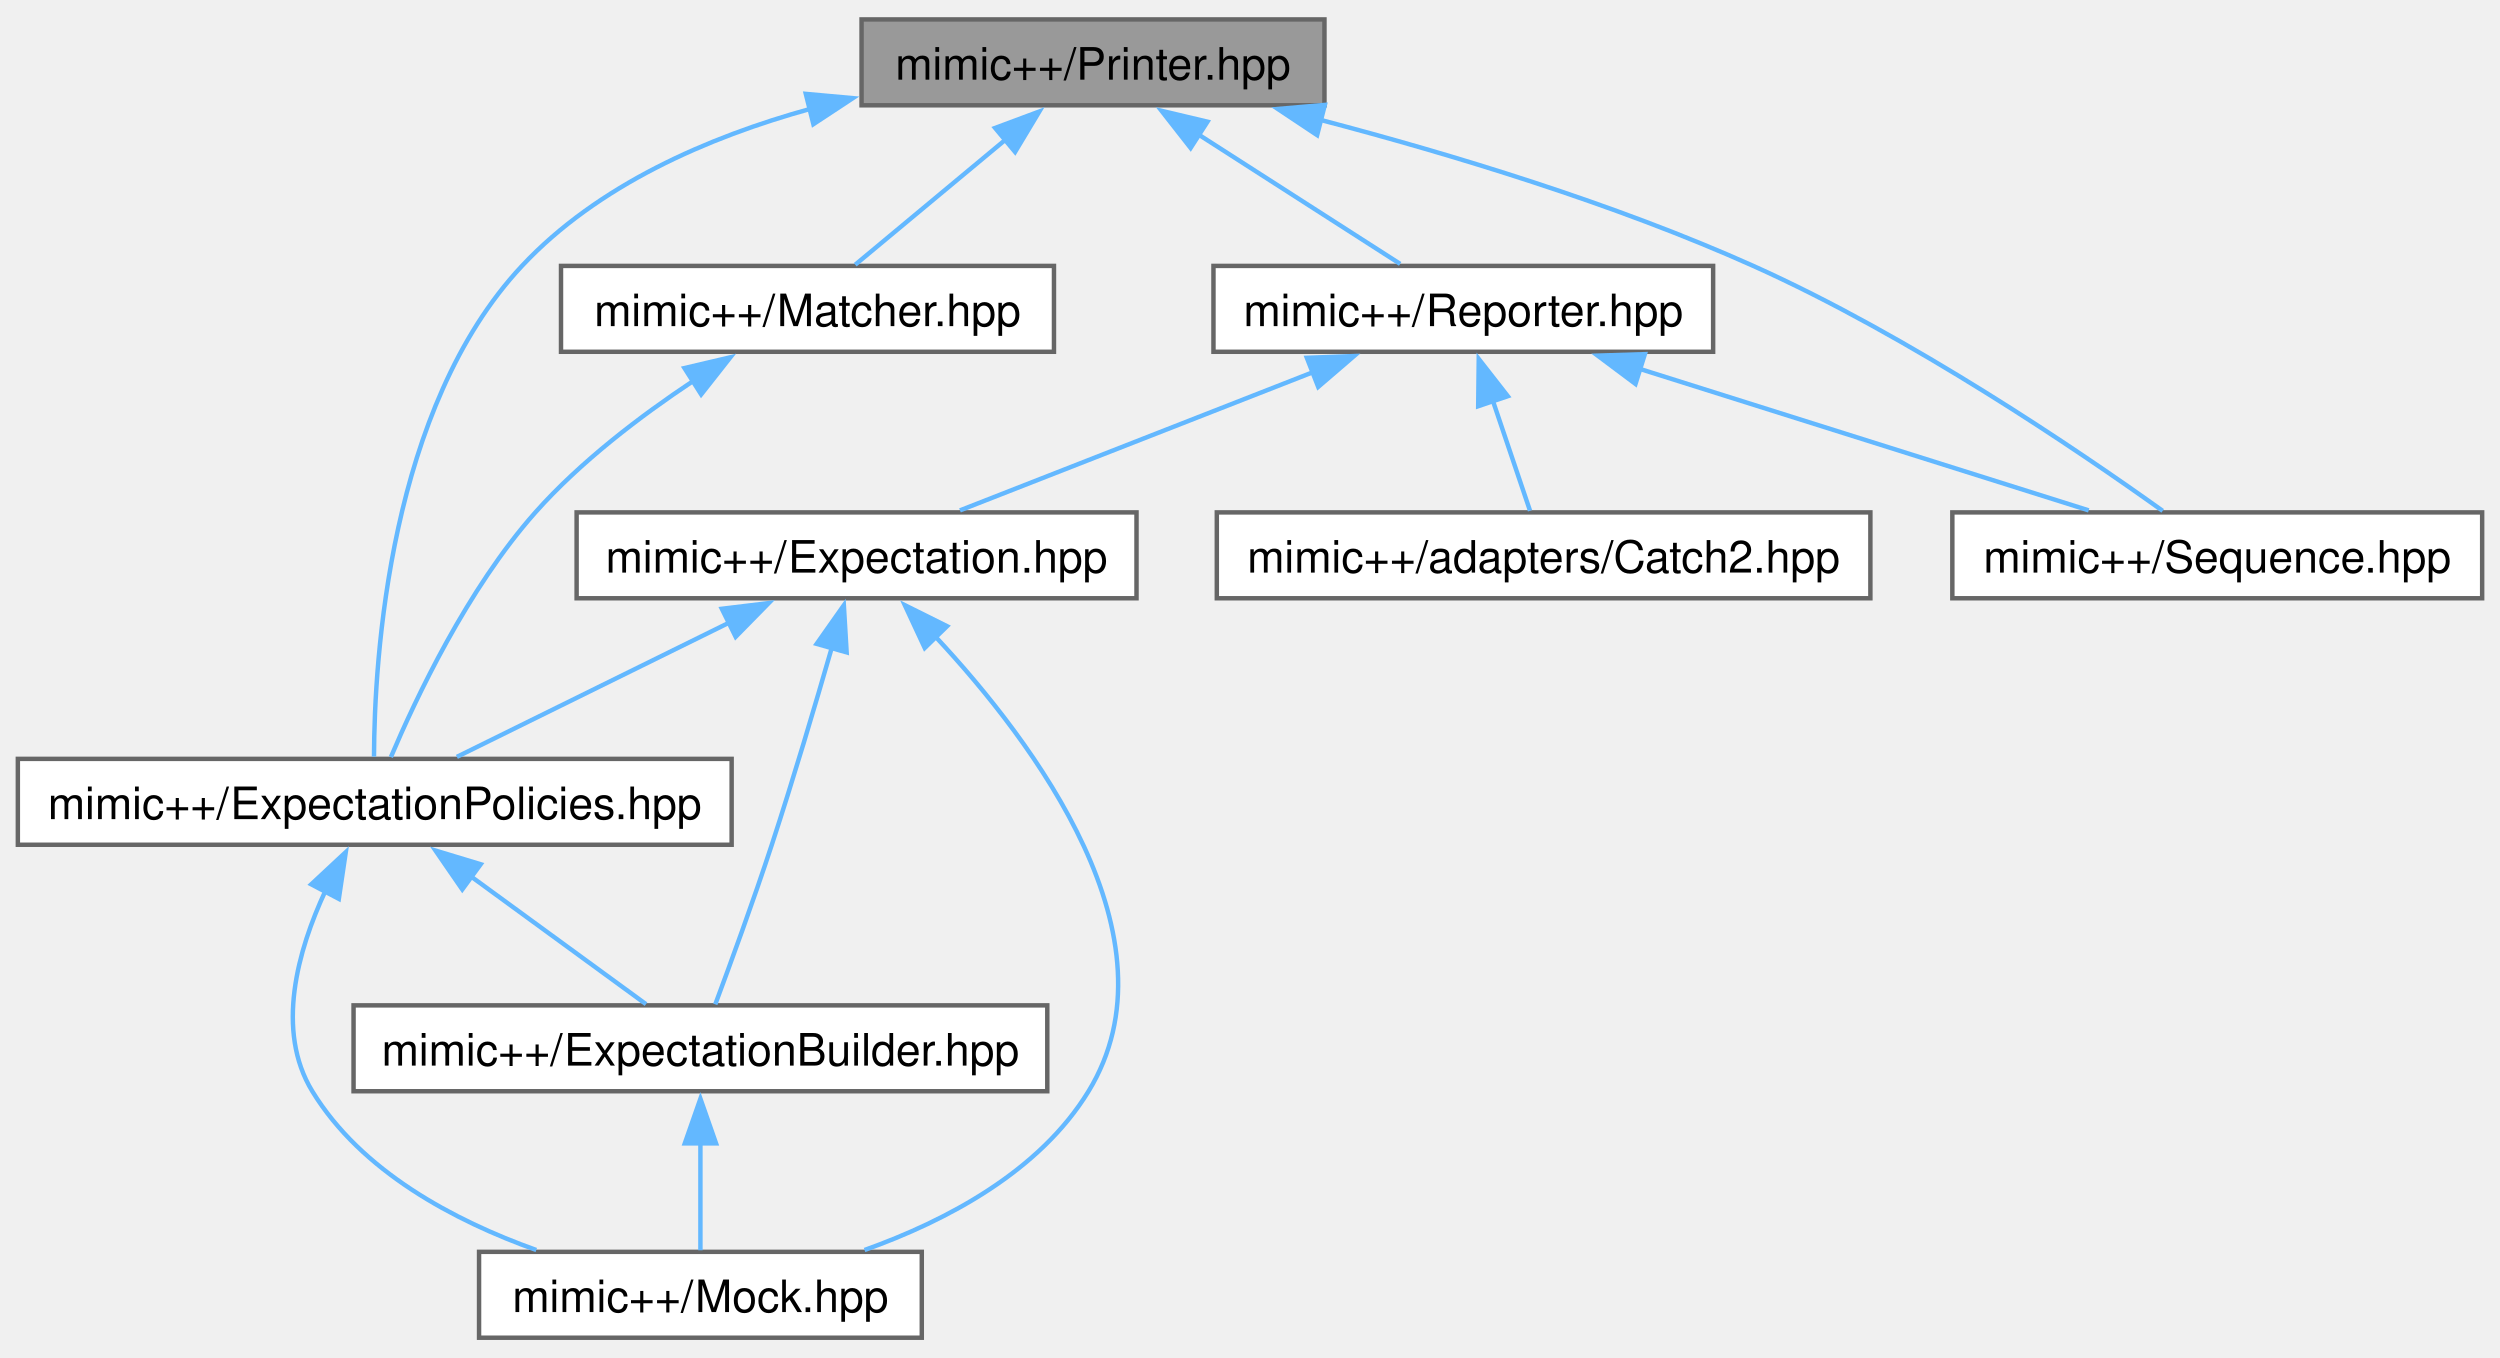
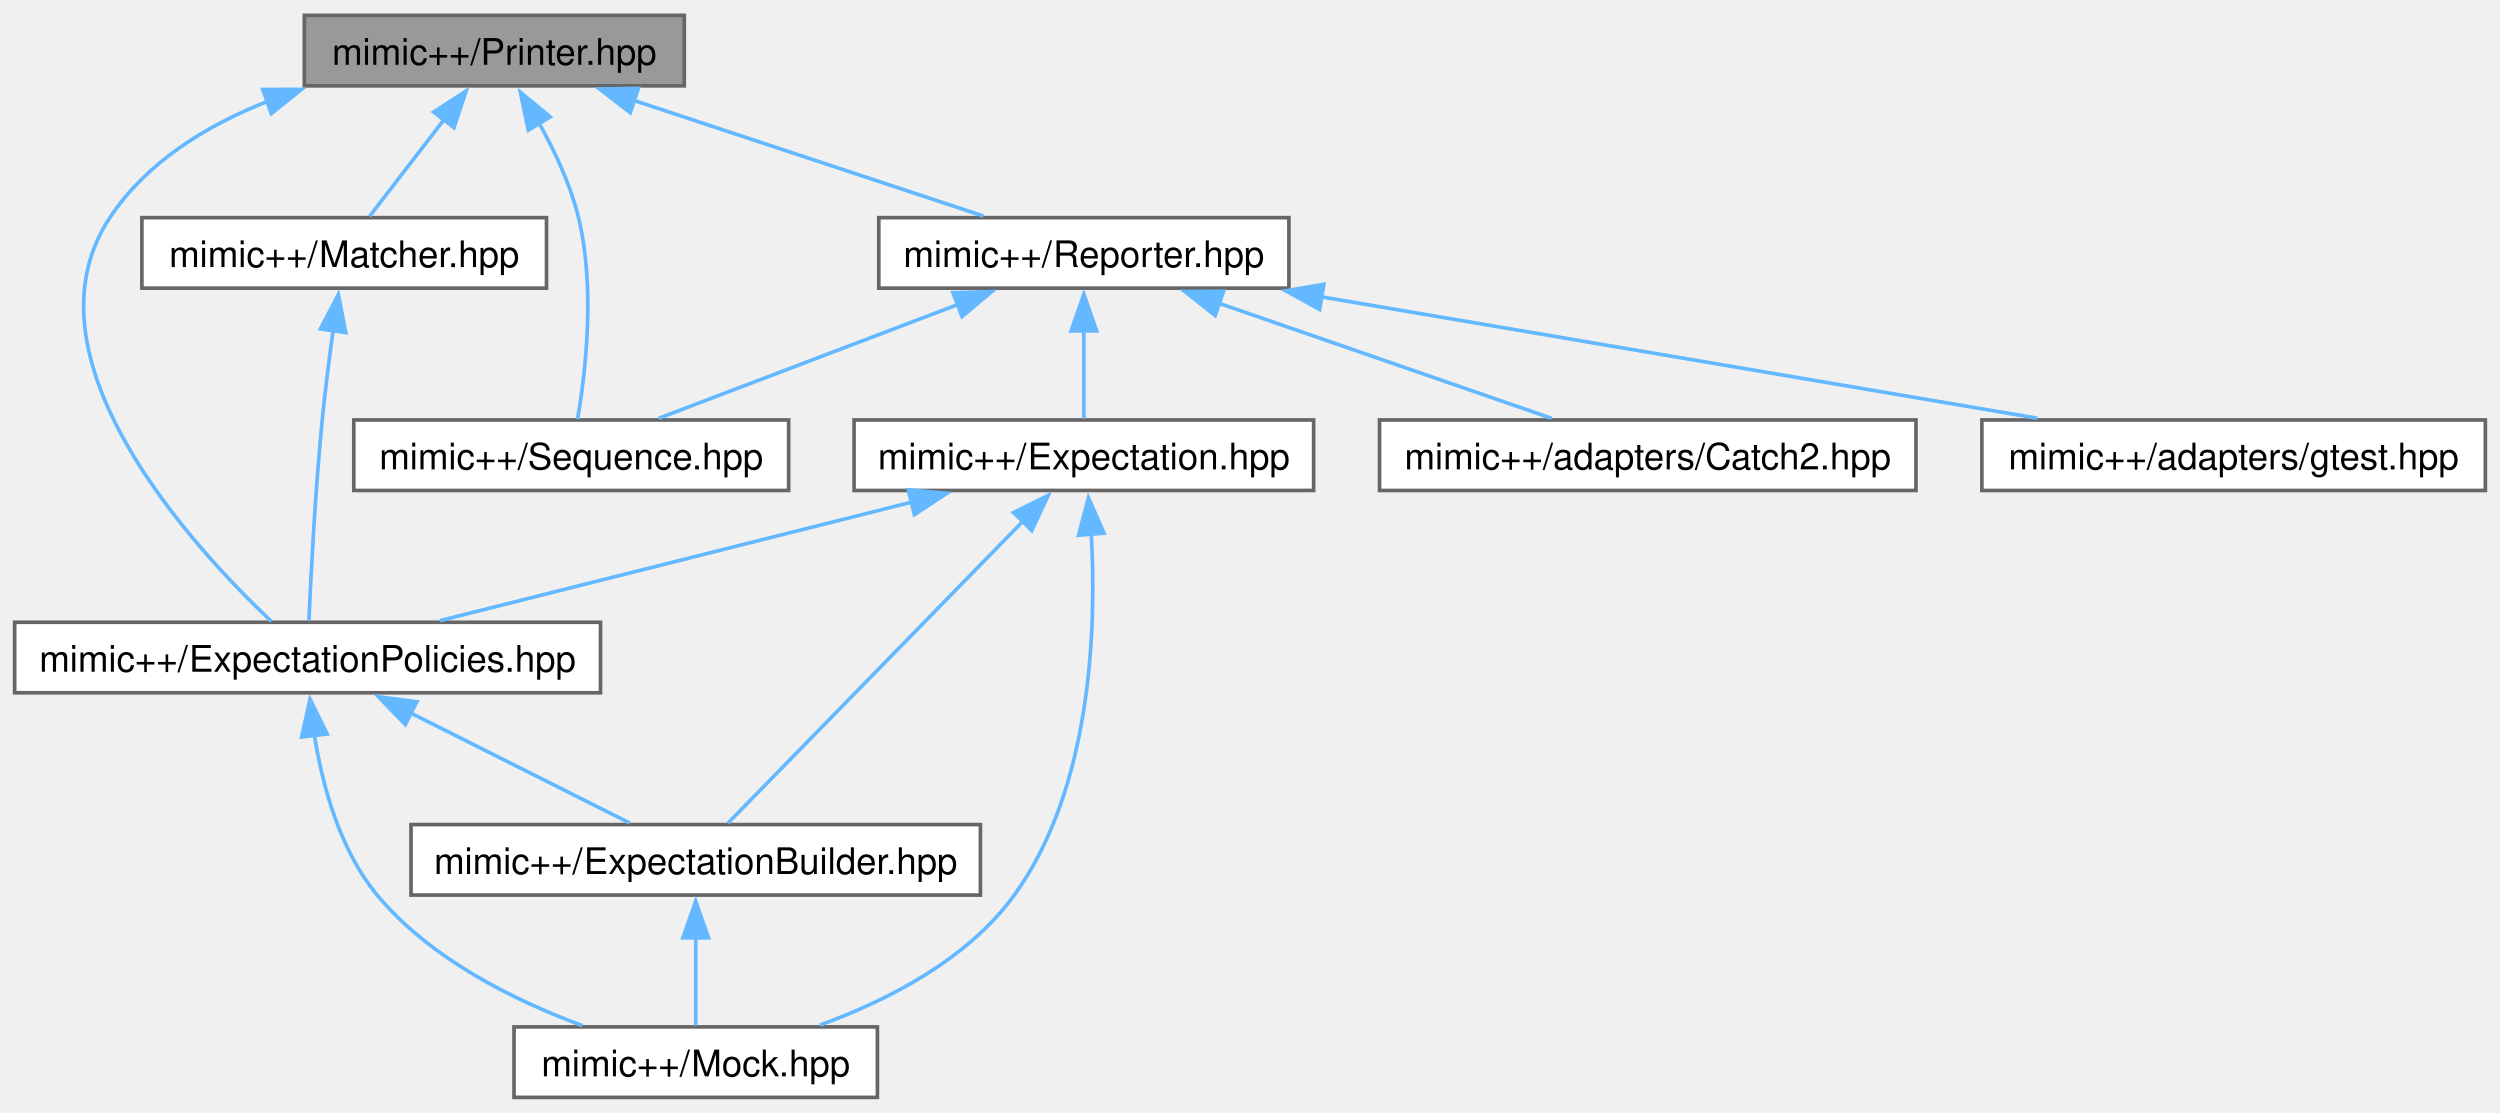
- <svg xmlns="http://www.w3.org/2000/svg" xmlns:xlink="http://www.w3.org/1999/xlink" width="560pt" height="304pt" viewBox="0.00 0.00 560.38 303.50">
+ <svg xmlns="http://www.w3.org/2000/svg" xmlns:xlink="http://www.w3.org/1999/xlink" width="683pt" height="304pt" viewBox="0.00 0.00 682.75 303.50">
  <g id="graph0" class="graph" transform="scale(1 1) rotate(0) translate(4 299.5)">
    <g id="Node000001" class="node">
      <g id="a_Node000001">
        <a xlink:title=" ">
-           <polygon fill="#999999" stroke="#666666" points="292.88,-295.5 189.12,-295.5 189.12,-276.25 292.88,-276.25 292.88,-295.5" />
-           <text text-anchor="middle" x="241" y="-282" font-family="Helvetica,sans-Serif" font-size="10.00">mimic++/Printer.hpp</text>
+           <polygon fill="#999999" stroke="#666666" points="182.88,-295.5 79.12,-295.5 79.12,-276.25 182.88,-276.25 182.88,-295.5" />
+           <text text-anchor="middle" x="131" y="-282" font-family="Helvetica,sans-Serif" font-size="10.00">mimic++/Printer.hpp</text>
        </a>
      </g>
    </g>
    <g id="Node000002" class="node">
      <g id="a_Node000002">
        <a xlink:href="../../d8/de5/_expectation_policies_8hpp.html" target="_top" xlink:title=" ">
          <polygon fill="white" stroke="#666666" points="160,-129.75 0,-129.75 0,-110.5 160,-110.5 160,-129.75" />
          <text text-anchor="middle" x="80" y="-116.25" font-family="Helvetica,sans-Serif" font-size="10.00">mimic++/ExpectationPolicies.hpp</text>
        </a>
      </g>
    </g>
    <g id="edge1_Node000001_Node000002" class="edge">
      <g id="a_edge1_Node000001_Node000002">
        <a xlink:title=" ">
-           <path fill="none" stroke="#63b8ff" d="M177.78,-275.49C154.61,-269.1 129.95,-258.34 113,-240.25 83.22,-208.46 79.92,-152.18 79.83,-130.24" />
-           <polygon fill="#63b8ff" stroke="#63b8ff" points="176.62,-278.81 187.17,-277.85 178.32,-272.02 176.62,-278.81" />
+           <path fill="none" stroke="#63b8ff" d="M69.27,-272.09C52.42,-265.47 36.05,-255.43 26,-240.25 0.82,-202.18 48.47,-150.46 70.11,-129.99" />
+           <polygon fill="#63b8ff" stroke="#63b8ff" points="67.76,-275.27 78.35,-275.29 70.08,-268.67 67.76,-275.27" />
        </a>
      </g>
    </g>
    <g id="Node000005" class="node">
      <g id="a_Node000005">
        <a xlink:href="../../dd/d50/_matcher_8hpp.html" target="_top" xlink:title=" ">
-           <polygon fill="white" stroke="#666666" points="232.25,-240.25 121.75,-240.25 121.75,-221 232.25,-221 232.25,-240.25" />
-           <text text-anchor="middle" x="177" y="-226.75" font-family="Helvetica,sans-Serif" font-size="10.00">mimic++/Matcher.hpp</text>
+           <polygon fill="white" stroke="#666666" points="145.25,-240.25 34.75,-240.25 34.75,-221 145.25,-221 145.25,-240.25" />
+           <text text-anchor="middle" x="90" y="-226.75" font-family="Helvetica,sans-Serif" font-size="10.00">mimic++/Matcher.hpp</text>
        </a>
      </g>
    </g>
    <g id="edge5_Node000001_Node000005" class="edge">
      <g id="a_edge5_Node000001_Node000005">
        <a xlink:title=" ">
-           <path fill="none" stroke="#63b8ff" d="M221.52,-268.66C210.4,-259.42 196.9,-248.18 187.7,-240.52" />
-           <polygon fill="#63b8ff" stroke="#63b8ff" points="219.05,-271.17 228.98,-274.87 223.53,-265.79 219.05,-271.17" />
+           <path fill="none" stroke="#63b8ff" d="M117.41,-267.22C110.54,-258.31 102.51,-247.87 96.92,-240.61" />
+           <polygon fill="#63b8ff" stroke="#63b8ff" points="114.43,-269.09 123.31,-274.88 119.98,-264.82 114.43,-269.09" />
        </a>
      </g>
    </g>
    <g id="Node000006" class="node">
      <g id="a_Node000006">
        <a xlink:href="../../da/dd9/_reporter_8hpp.html" target="_top" xlink:title=" ">
-           <polygon fill="white" stroke="#666666" points="380,-240.25 268,-240.25 268,-221 380,-221 380,-240.25" />
-           <text text-anchor="middle" x="324" y="-226.75" font-family="Helvetica,sans-Serif" font-size="10.00">mimic++/Reporter.hpp</text>
+           <polygon fill="white" stroke="#666666" points="348,-240.25 236,-240.25 236,-221 348,-221 348,-240.25" />
+           <text text-anchor="middle" x="292" y="-226.75" font-family="Helvetica,sans-Serif" font-size="10.00">mimic++/Reporter.hpp</text>
        </a>
      </g>
    </g>
    <g id="edge7_Node000001_Node000006" class="edge">
      <g id="a_edge7_Node000001_Node000006">
        <a xlink:title=" ">
-           <path fill="none" stroke="#63b8ff" d="M264.49,-269.8C279.11,-260.42 297.43,-248.67 309.85,-240.7" />
-           <polygon fill="#63b8ff" stroke="#63b8ff" points="262.88,-266.68 256.35,-275.02 266.66,-272.57 262.88,-266.68" />
+           <path fill="none" stroke="#63b8ff" d="M168.99,-272.31C198.34,-262.6 238.26,-249.4 264.55,-240.7" />
+           <polygon fill="#63b8ff" stroke="#63b8ff" points="168.14,-268.9 159.75,-275.37 170.34,-275.55 168.14,-268.9" />
        </a>
      </g>
    </g>
    <g id="Node000008" class="node">
      <g id="a_Node000008">
        <a xlink:href="../../d8/de4/_sequence_8hpp.html" target="_top" xlink:title=" ">
-           <polygon fill="white" stroke="#666666" points="552.38,-185 433.62,-185 433.62,-165.75 552.38,-165.75 552.38,-185" />
-           <text text-anchor="middle" x="493" y="-171.5" font-family="Helvetica,sans-Serif" font-size="10.00">mimic++/Sequence.hpp</text>
-         </a>
-       </g>
-     </g>
-     <g id="edge14_Node000001_Node000008" class="edge">
-       <g id="a_edge14_Node000001_Node000008">
-         <a xlink:title=" ">
-           <path fill="none" stroke="#63b8ff" d="M292.09,-272.95C321.17,-265.32 357.87,-254.22 389,-240.25 424.18,-224.46 461.91,-198.84 480.77,-185.34" />
-           <polygon fill="#63b8ff" stroke="#63b8ff" points="291.24,-269.56 282.42,-275.43 292.97,-276.34 291.24,-269.56" />
+           <polygon fill="white" stroke="#666666" points="211.38,-185 92.62,-185 92.62,-165.75 211.38,-165.75 211.38,-185" />
+           <text text-anchor="middle" x="152" y="-171.5" font-family="Helvetica,sans-Serif" font-size="10.00">mimic++/Sequence.hpp</text>
+         </a>
+       </g>
+     </g>
+     <g id="edge15_Node000001_Node000008" class="edge">
+       <g id="a_edge15_Node000001_Node000008">
+         <a xlink:title=" ">
+           <path fill="none" stroke="#63b8ff" d="M143.19,-266.12C147.5,-258.43 151.82,-249.23 154,-240.25 158.65,-221.06 155.87,-197.67 153.74,-185.21" />
+           <polygon fill="#63b8ff" stroke="#63b8ff" points="140.29,-264.15 138.1,-274.52 146.28,-267.78 140.29,-264.15" />
        </a>
      </g>
    </g>
    <g id="Node000003" class="node">
      <g id="a_Node000003">
        <a xlink:href="../../d2/d4f/_expectation_builder_8hpp.html" target="_top" xlink:title=" ">
-           <polygon fill="white" stroke="#666666" points="230.75,-74.5 75.25,-74.5 75.25,-55.25 230.75,-55.25 230.75,-74.5" />
-           <text text-anchor="middle" x="153" y="-61" font-family="Helvetica,sans-Serif" font-size="10.00">mimic++/ExpectationBuilder.hpp</text>
+           <polygon fill="white" stroke="#666666" points="263.75,-74.5 108.25,-74.5 108.25,-55.25 263.75,-55.25 263.75,-74.5" />
+           <text text-anchor="middle" x="186" y="-61" font-family="Helvetica,sans-Serif" font-size="10.00">mimic++/ExpectationBuilder.hpp</text>
        </a>
      </g>
    </g>
    <g id="edge2_Node000002_Node000003" class="edge">
      <g id="a_edge2_Node000002_Node000003">
        <a xlink:title=" ">
-           <path fill="none" stroke="#63b8ff" d="M101.47,-103.47C114.28,-94.12 130.1,-82.58 140.8,-74.77" />
-           <polygon fill="#63b8ff" stroke="#63b8ff" points="99.62,-100.48 93.61,-109.2 103.75,-106.13 99.62,-100.48" />
+           <path fill="none" stroke="#63b8ff" d="M108.13,-104.99C127.09,-95.47 151.53,-83.19 167.93,-74.95" />
+           <polygon fill="#63b8ff" stroke="#63b8ff" points="106.7,-101.8 99.33,-109.41 109.84,-108.05 106.7,-101.8" />
        </a>
      </g>
    </g>
    <g id="Node000004" class="node">
      <g id="a_Node000004">
        <a xlink:href="../../d5/dc5/_mock_8hpp.html" target="_top" xlink:title=" ">
-           <polygon fill="white" stroke="#666666" points="202.62,-19.25 103.38,-19.25 103.38,0 202.62,0 202.62,-19.25" />
-           <text text-anchor="middle" x="153" y="-5.75" font-family="Helvetica,sans-Serif" font-size="10.00">mimic++/Mock.hpp</text>
+           <polygon fill="white" stroke="#666666" points="235.62,-19.25 136.38,-19.25 136.38,0 235.62,0 235.62,-19.25" />
+           <text text-anchor="middle" x="186" y="-5.75" font-family="Helvetica,sans-Serif" font-size="10.00">mimic++/Mock.hpp</text>
        </a>
      </g>
    </g>
    <g id="edge4_Node000002_Node000004" class="edge">
      <g id="a_edge4_Node000002_Node000004">
        <a xlink:title=" ">
-           <path fill="none" stroke="#63b8ff" d="M68.96,-100.2C62.72,-86.8 57.68,-68.87 66,-55.25 76.97,-37.29 97.73,-26.26 116.21,-19.66" />
-           <polygon fill="#63b8ff" stroke="#63b8ff" points="65.76,-101.63 73.51,-108.85 71.95,-98.37 65.76,-101.63" />
+           <path fill="none" stroke="#63b8ff" d="M81.82,-99.15C83.98,-85.48 88.7,-67.65 99,-55.25 113.42,-37.88 136.34,-26.51 155.04,-19.6" />
+           <polygon fill="#63b8ff" stroke="#63b8ff" points="78.39,-98.41 80.66,-108.76 85.34,-99.25 78.39,-98.41" />
        </a>
      </g>
    </g>
    <g id="edge3_Node000003_Node000004" class="edge">
      <g id="a_edge3_Node000003_Node000004">
        <a xlink:title=" ">
-           <path fill="none" stroke="#63b8ff" d="M153,-43.63C153,-35.34 153,-26.17 153,-19.61" />
-           <polygon fill="#63b8ff" stroke="#63b8ff" points="149.5,-43.57 153,-53.57 156.5,-43.57 149.5,-43.57" />
+           <path fill="none" stroke="#63b8ff" d="M186,-43.63C186,-35.34 186,-26.17 186,-19.61" />
+           <polygon fill="#63b8ff" stroke="#63b8ff" points="182.5,-43.57 186,-53.57 189.5,-43.57 182.5,-43.57" />
        </a>
      </g>
    </g>
    <g id="edge6_Node000005_Node000002" class="edge">
      <g id="a_edge6_Node000005_Node000002">
        <a xlink:title=" ">
-           <path fill="none" stroke="#63b8ff" d="M151.3,-214.4C139.58,-206.61 126.11,-196.38 116,-185 100.78,-167.87 89.17,-143.25 83.61,-130.14" />
-           <polygon fill="#63b8ff" stroke="#63b8ff" points="149.42,-217.35 159.73,-219.77 153.17,-211.44 149.42,-217.35" />
+           <path fill="none" stroke="#63b8ff" d="M87,-209.61C85.93,-201.93 84.79,-193.07 84,-185 82.08,-165.54 80.91,-142.65 80.37,-130.24" />
+           <polygon fill="#63b8ff" stroke="#63b8ff" points="83.5,-209.87 88.4,-219.26 90.43,-208.86 83.5,-209.87" />
        </a>
      </g>
    </g>
    <g id="Node000007" class="node">
      <g id="a_Node000007">
        <a xlink:href="../../d5/d8a/_expectation_8hpp.html" target="_top" xlink:title=" ">
-           <polygon fill="white" stroke="#666666" points="250.75,-185 125.25,-185 125.25,-165.75 250.75,-165.75 250.75,-185" />
-           <text text-anchor="middle" x="188" y="-171.5" font-family="Helvetica,sans-Serif" font-size="10.00">mimic++/Expectation.hpp</text>
+           <polygon fill="white" stroke="#666666" points="354.75,-185 229.25,-185 229.25,-165.75 354.75,-165.75 354.75,-185" />
+           <text text-anchor="middle" x="292" y="-171.5" font-family="Helvetica,sans-Serif" font-size="10.00">mimic++/Expectation.hpp</text>
        </a>
      </g>
    </g>
    <g id="edge8_Node000006_Node000007" class="edge">
      <g id="a_edge8_Node000006_Node000007">
        <a xlink:title=" ">
-           <path fill="none" stroke="#63b8ff" d="M290.26,-216.41C265.64,-206.77 232.91,-193.96 211.18,-185.45" />
-           <polygon fill="#63b8ff" stroke="#63b8ff" points="288.93,-219.65 299.52,-220.04 291.48,-213.13 288.93,-219.65" />
+           <path fill="none" stroke="#63b8ff" d="M292,-209.38C292,-201.09 292,-191.92 292,-185.36" />
+           <polygon fill="#63b8ff" stroke="#63b8ff" points="288.5,-209.32 292,-219.32 295.5,-209.32 288.5,-209.32" />
        </a>
      </g>
    </g>
    <g id="edge12_Node000006_Node000008" class="edge">
      <g id="a_edge12_Node000006_Node000008">
        <a xlink:title=" ">
-           <path fill="none" stroke="#63b8ff" d="M363.47,-217.19C394.32,-207.47 436.46,-194.19 464.19,-185.45" />
-           <polygon fill="#63b8ff" stroke="#63b8ff" points="362.6,-213.79 354.11,-220.14 364.7,-220.47 362.6,-213.79" />
+           <path fill="none" stroke="#63b8ff" d="M257.61,-216.54C232.22,-206.89 198.33,-194 175.87,-185.45" />
+           <polygon fill="#63b8ff" stroke="#63b8ff" points="256.25,-219.77 266.84,-220.05 258.73,-213.23 256.25,-219.77" />
        </a>
      </g>
    </g>
    <g id="Node000009" class="node">
      <g id="a_Node000009">
        <a xlink:href="../../d3/d04/_catch2_8hpp.html" target="_top" xlink:title=" ">
-           <polygon fill="white" stroke="#666666" points="415.25,-185 268.75,-185 268.75,-165.75 415.25,-165.75 415.25,-185" />
-           <text text-anchor="middle" x="342" y="-171.5" font-family="Helvetica,sans-Serif" font-size="10.00">mimic++/adapters/Catch2.hpp</text>
+           <polygon fill="white" stroke="#666666" points="519.25,-185 372.75,-185 372.75,-165.75 519.25,-165.75 519.25,-185" />
+           <text text-anchor="middle" x="446" y="-171.5" font-family="Helvetica,sans-Serif" font-size="10.00">mimic++/adapters/Catch2.hpp</text>
        </a>
      </g>
    </g>
    <g id="edge13_Node000006_Node000009" class="edge">
      <g id="a_edge13_Node000006_Node000009">
        <a xlink:title=" ">
-           <path fill="none" stroke="#63b8ff" d="M330.65,-209.96C333.5,-201.52 336.69,-192.08 338.96,-185.36" />
-           <polygon fill="#63b8ff" stroke="#63b8ff" points="327.34,-208.8 327.46,-219.4 333.98,-211.05 327.34,-208.8" />
+           <path fill="none" stroke="#63b8ff" d="M328.71,-216.93C356.75,-207.24 394.7,-194.11 419.75,-185.45" />
+           <polygon fill="#63b8ff" stroke="#63b8ff" points="327.86,-213.52 319.55,-220.1 330.15,-220.14 327.86,-213.52" />
+         </a>
+       </g>
+     </g>
+     <g id="Node000010" class="node">
+       <g id="a_Node000010">
+         <a xlink:href="../../d5/db1/gtest_8hpp.html" target="_top" xlink:title=" ">
+           <polygon fill="white" stroke="#666666" points="674.75,-185 537.25,-185 537.25,-165.75 674.75,-165.75 674.75,-185" />
+           <text text-anchor="middle" x="606" y="-171.5" font-family="Helvetica,sans-Serif" font-size="10.00">mimic++/adapters/gtest.hpp</text>
+         </a>
+       </g>
+     </g>
+     <g id="edge14_Node000006_Node000010" class="edge">
+       <g id="a_edge14_Node000006_Node000010">
+         <a xlink:title=" ">
+           <path fill="none" stroke="#63b8ff" d="M356.82,-218.63C414.61,-208.83 498.21,-194.65 552.34,-185.48" />
+           <polygon fill="#63b8ff" stroke="#63b8ff" points="356.39,-215.16 347.11,-220.28 357.56,-222.06 356.39,-215.16" />
        </a>
      </g>
    </g>
    <g id="edge10_Node000007_Node000002" class="edge">
      <g id="a_edge10_Node000007_Node000002">
        <a xlink:title=" ">
-           <path fill="none" stroke="#63b8ff" d="M159.61,-160.37C140.25,-150.83 115.2,-138.48 98.41,-130.2" />
-           <polygon fill="#63b8ff" stroke="#63b8ff" points="157.8,-163.39 168.32,-164.67 160.9,-157.11 157.8,-163.39" />
+           <path fill="none" stroke="#63b8ff" d="M245.01,-162.57C206.12,-152.8 151.68,-139.13 116.14,-130.2" />
+           <polygon fill="#63b8ff" stroke="#63b8ff" points="244.02,-165.93 254.57,-164.97 245.72,-159.14 244.02,-165.93" />
        </a>
      </g>
    </g>
    <g id="edge9_Node000007_Node000003" class="edge">
      <g id="a_edge9_Node000007_Node000003">
        <a xlink:title=" ">
-           <path fill="none" stroke="#63b8ff" d="M182.42,-154.58C178.77,-141.92 173.81,-125.18 169,-110.5 164.9,-97.99 159.67,-83.68 156.33,-74.72" />
-           <polygon fill="#63b8ff" stroke="#63b8ff" points="179.05,-155.53 185.15,-164.19 185.78,-153.62 179.05,-155.53" />
+           <path fill="none" stroke="#63b8ff" d="M275.55,-157.53C252.79,-134.24 212.52,-93.02 194.79,-74.88" />
+           <polygon fill="#63b8ff" stroke="#63b8ff" points="272.78,-159.71 282.27,-164.41 277.78,-154.81 272.78,-159.71" />
        </a>
      </g>
    </g>
    <g id="edge11_Node000007_Node000004" class="edge">
      <g id="a_edge11_Node000007_Node000004">
        <a xlink:title=" ">
-           <path fill="none" stroke="#63b8ff" d="M205.62,-157.22C227.87,-133.4 260.86,-89.4 240,-55.25 229.03,-37.29 208.27,-26.26 189.79,-19.66" />
-           <polygon fill="#63b8ff" stroke="#63b8ff" points="203.28,-154.61 198.81,-164.21 208.29,-159.49 203.28,-154.61" />
+           <path fill="none" stroke="#63b8ff" d="M294.02,-154.09C295.47,-128.57 294.25,-84.55 273,-55.25 260.24,-37.66 238.49,-26.5 219.93,-19.75" />
+           <polygon fill="#63b8ff" stroke="#63b8ff" points="290.55,-153.53 293.25,-163.77 297.53,-154.08 290.55,-153.53" />
        </a>
      </g>
    </g>
  </g>
</svg>
